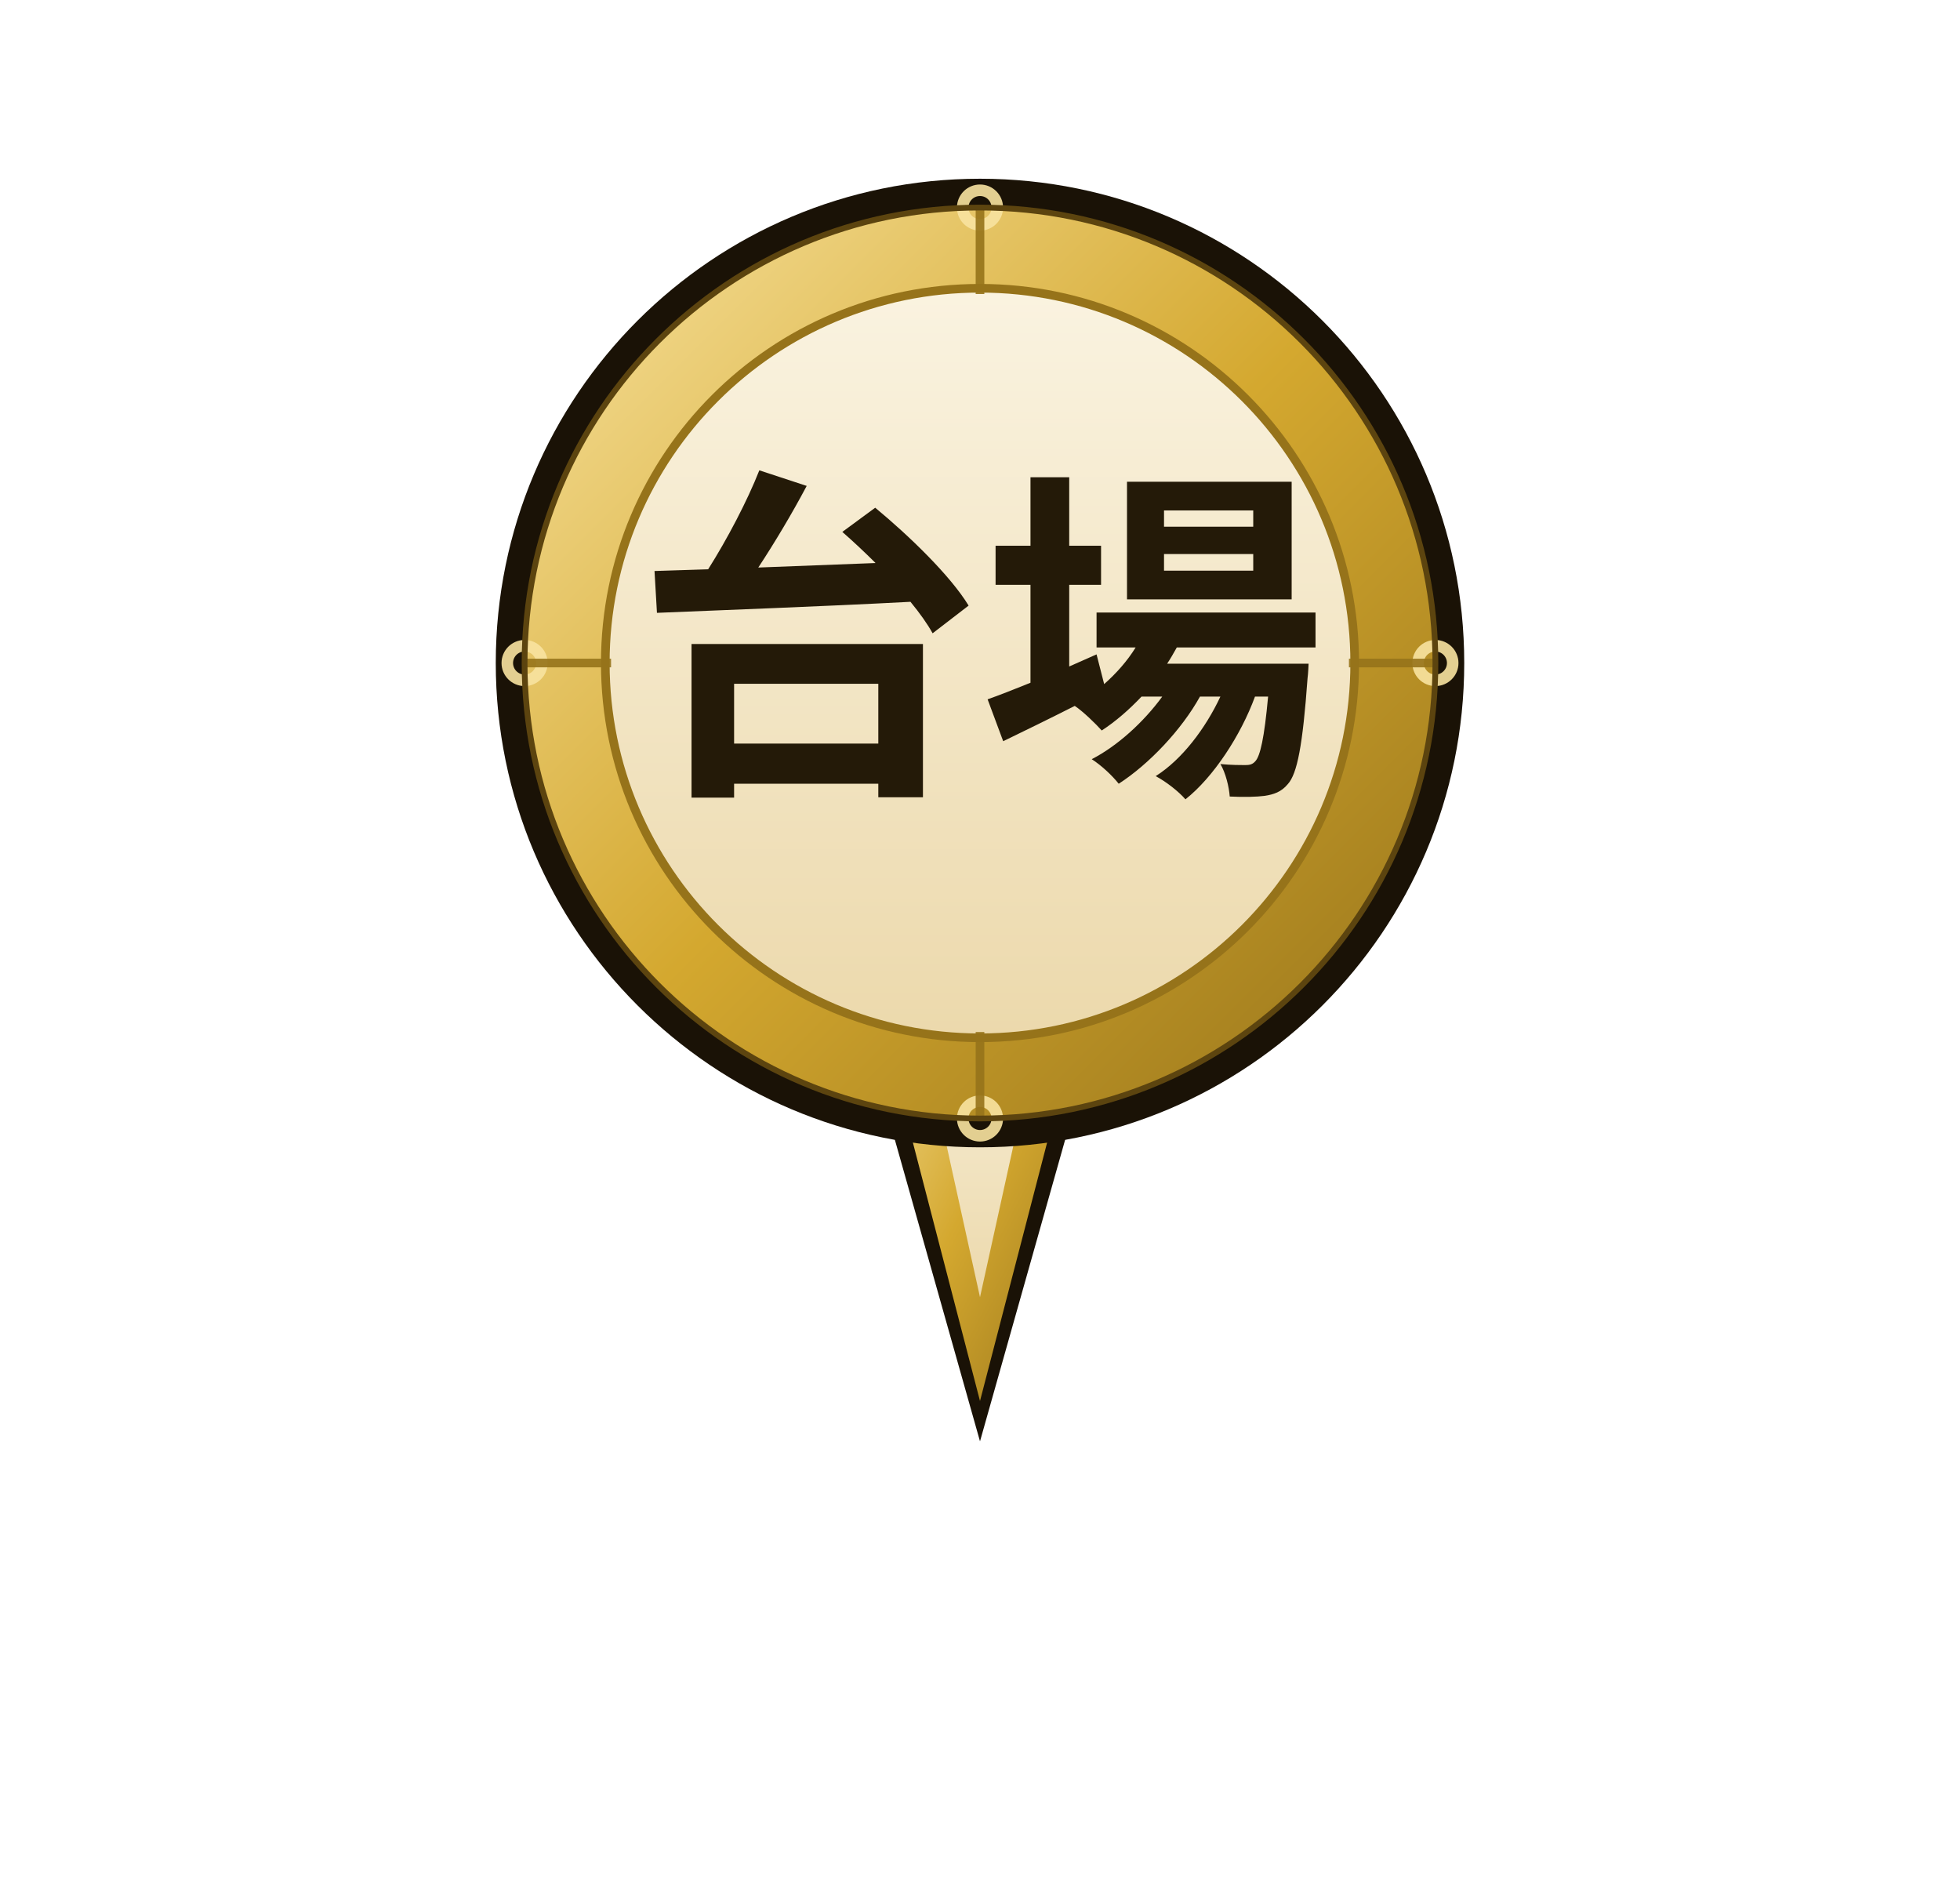
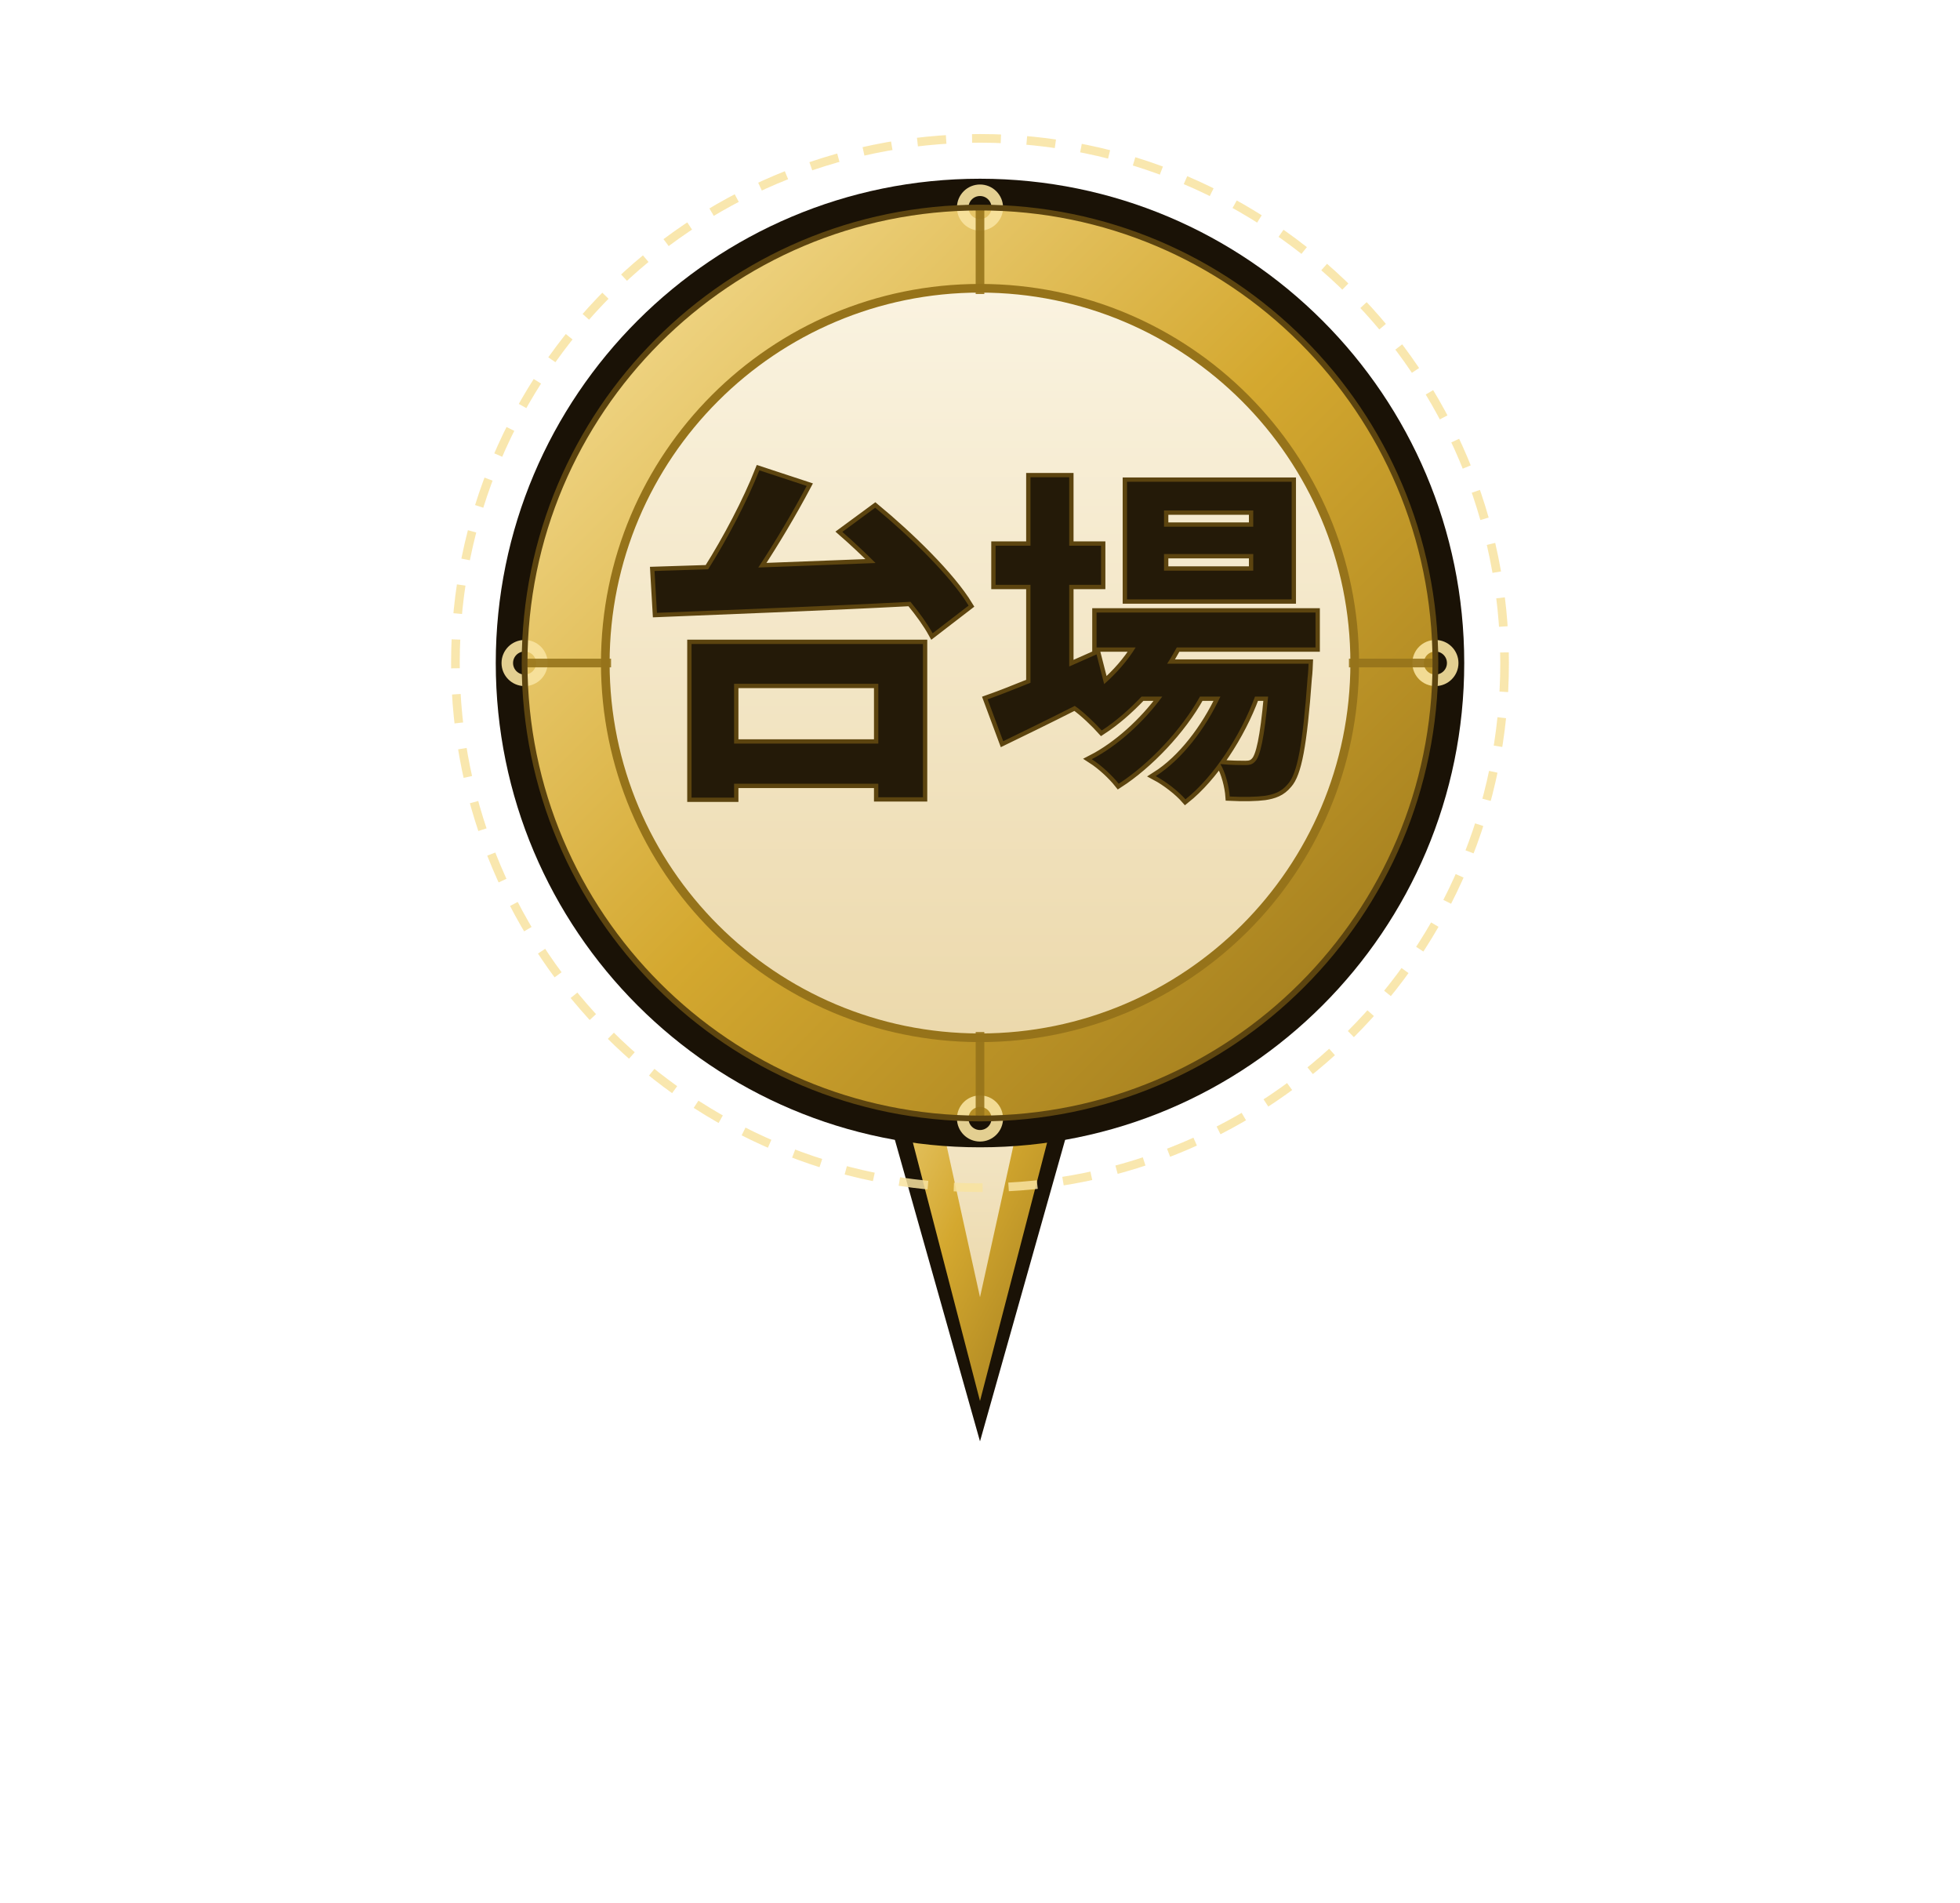
<svg xmlns="http://www.w3.org/2000/svg" width="100%" viewBox="0 0 680 660" role="img">
  <defs>
    <linearGradient id="goldGradB" x1="0%" y1="0%" x2="100%" y2="100%">
      <stop offset="0%" stop-color="#f8e3a0" />
      <stop offset="50%" stop-color="#d4a82f" />
      <stop offset="100%" stop-color="#96731a" />
    </linearGradient>
    <linearGradient id="beigeGradB" x1="0%" y1="0%" x2="0%" y2="100%">
      <stop offset="0%" stop-color="#faf3e0" />
      <stop offset="100%" stop-color="#ecd9ac" />
    </linearGradient>
  </defs>
  <polygon points="292,330 388,330 340,500" fill="#1a1206" />
  <polygon points="300,332 380,332 340,486" fill="url(#goldGradB)" />
  <polygon points="314,332 366,332 340,450" fill="url(#beigeGradB)" />
+   <circle cx="340" cy="230" r="182" fill="none" stroke="#f8e3a0" stroke-width="3" stroke-dasharray="10 9" opacity="0.85" />
  <circle cx="340" cy="230" r="168" fill="#1a1206" />
  <circle cx="340" cy="230" r="158" fill="url(#goldGradB)" />
  <circle cx="340" cy="230" r="130" fill="url(#beigeGradB)" />
  <circle cx="340" cy="230" r="130" fill="none" stroke="#96731a" stroke-width="3" />
  <g fill="none" stroke="#f8e3a0" stroke-width="4" opacity="0.9">
    <circle cx="340" cy="72" r="6" />
    <circle cx="340" cy="388" r="6" />
    <circle cx="182" cy="230" r="6" />
    <circle cx="498" cy="230" r="6" />
  </g>
  <g stroke="#96731a" stroke-width="3" opacity="0.9">
    <line x1="340" y1="72" x2="340" y2="102" />
    <line x1="340" y1="358" x2="340" y2="388" />
    <line x1="182" y1="230" x2="212" y2="230" />
    <line x1="468" y1="230" x2="498" y2="230" />
  </g>
-   <text x="340" y="266" text-anchor="middle" font-size="120" fill="#241a08" font-family="'Noto Sans JP','Hiragino Sans',sans-serif" font-weight="700">台場</text>
+   <text x="340" y="266" text-anchor="middle" font-size="120" fill="#241a08" stroke="#5c440f" stroke-width="3" paint-order="stroke fill" font-family="'Noto Sans JP','Hiragino Sans',sans-serif" font-weight="700">台場</text>
  <circle cx="340" cy="230" r="158" fill="none" stroke="#5c440f" stroke-width="2" />
</svg>
